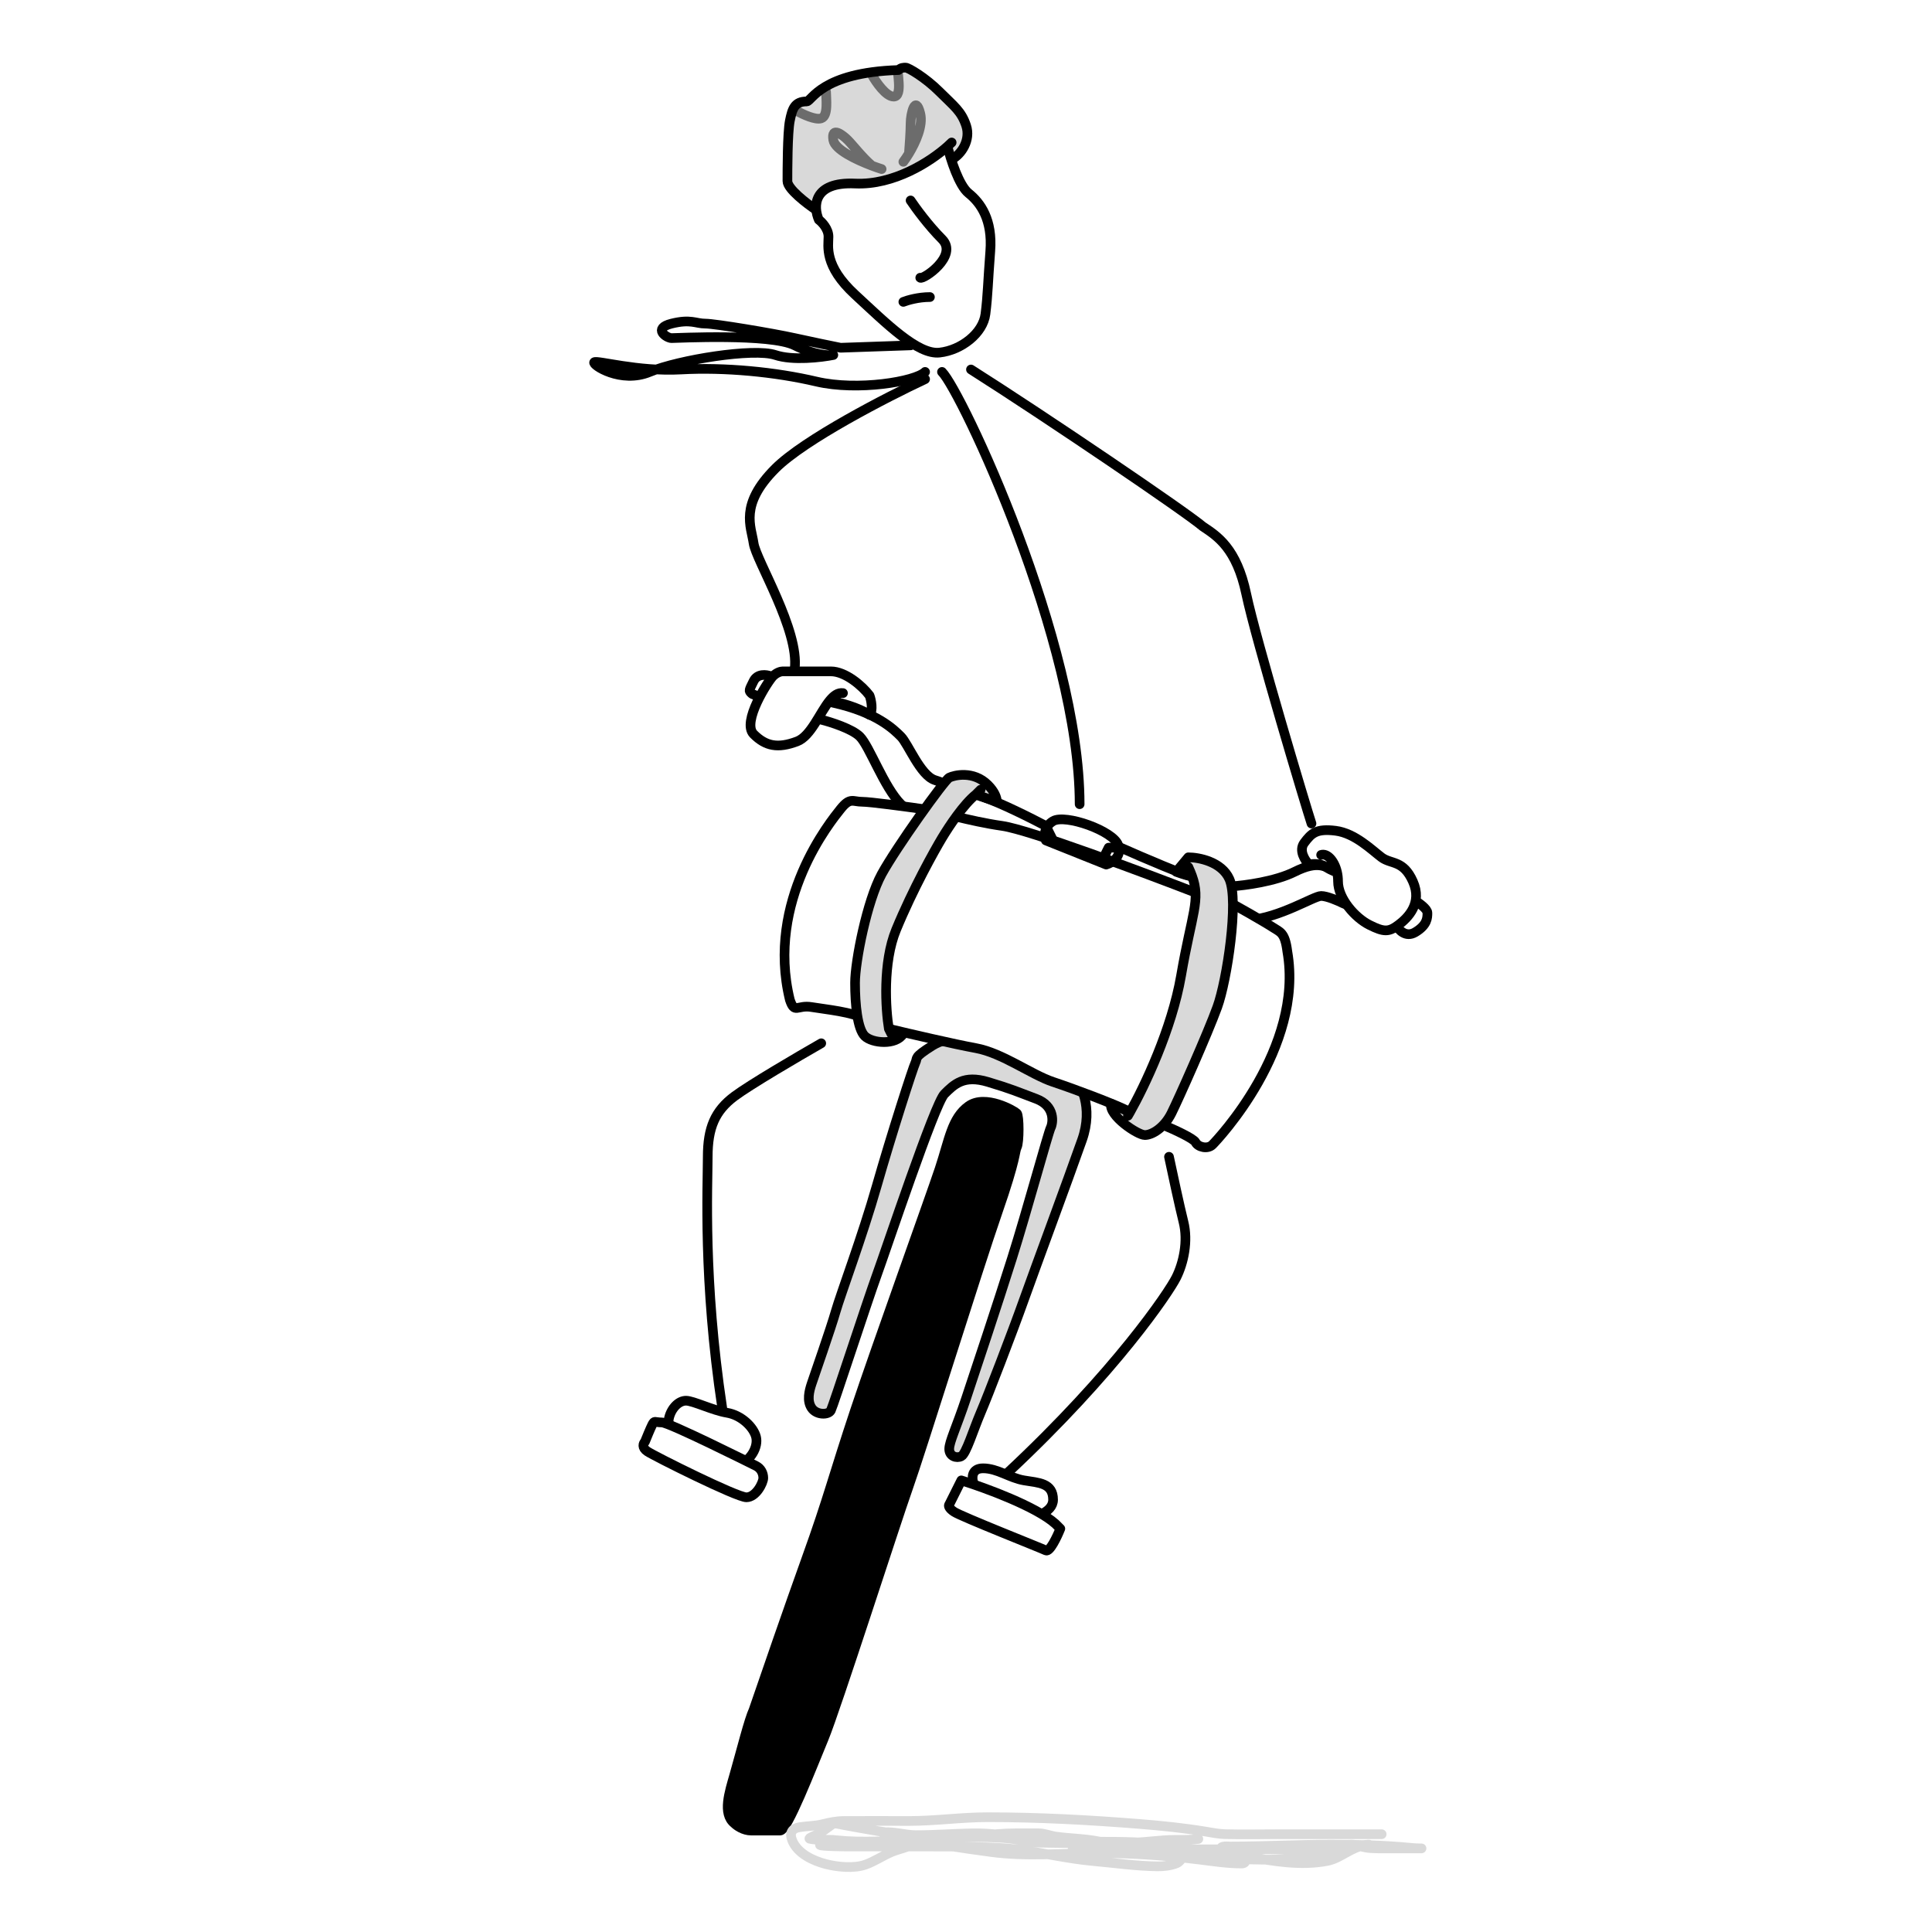
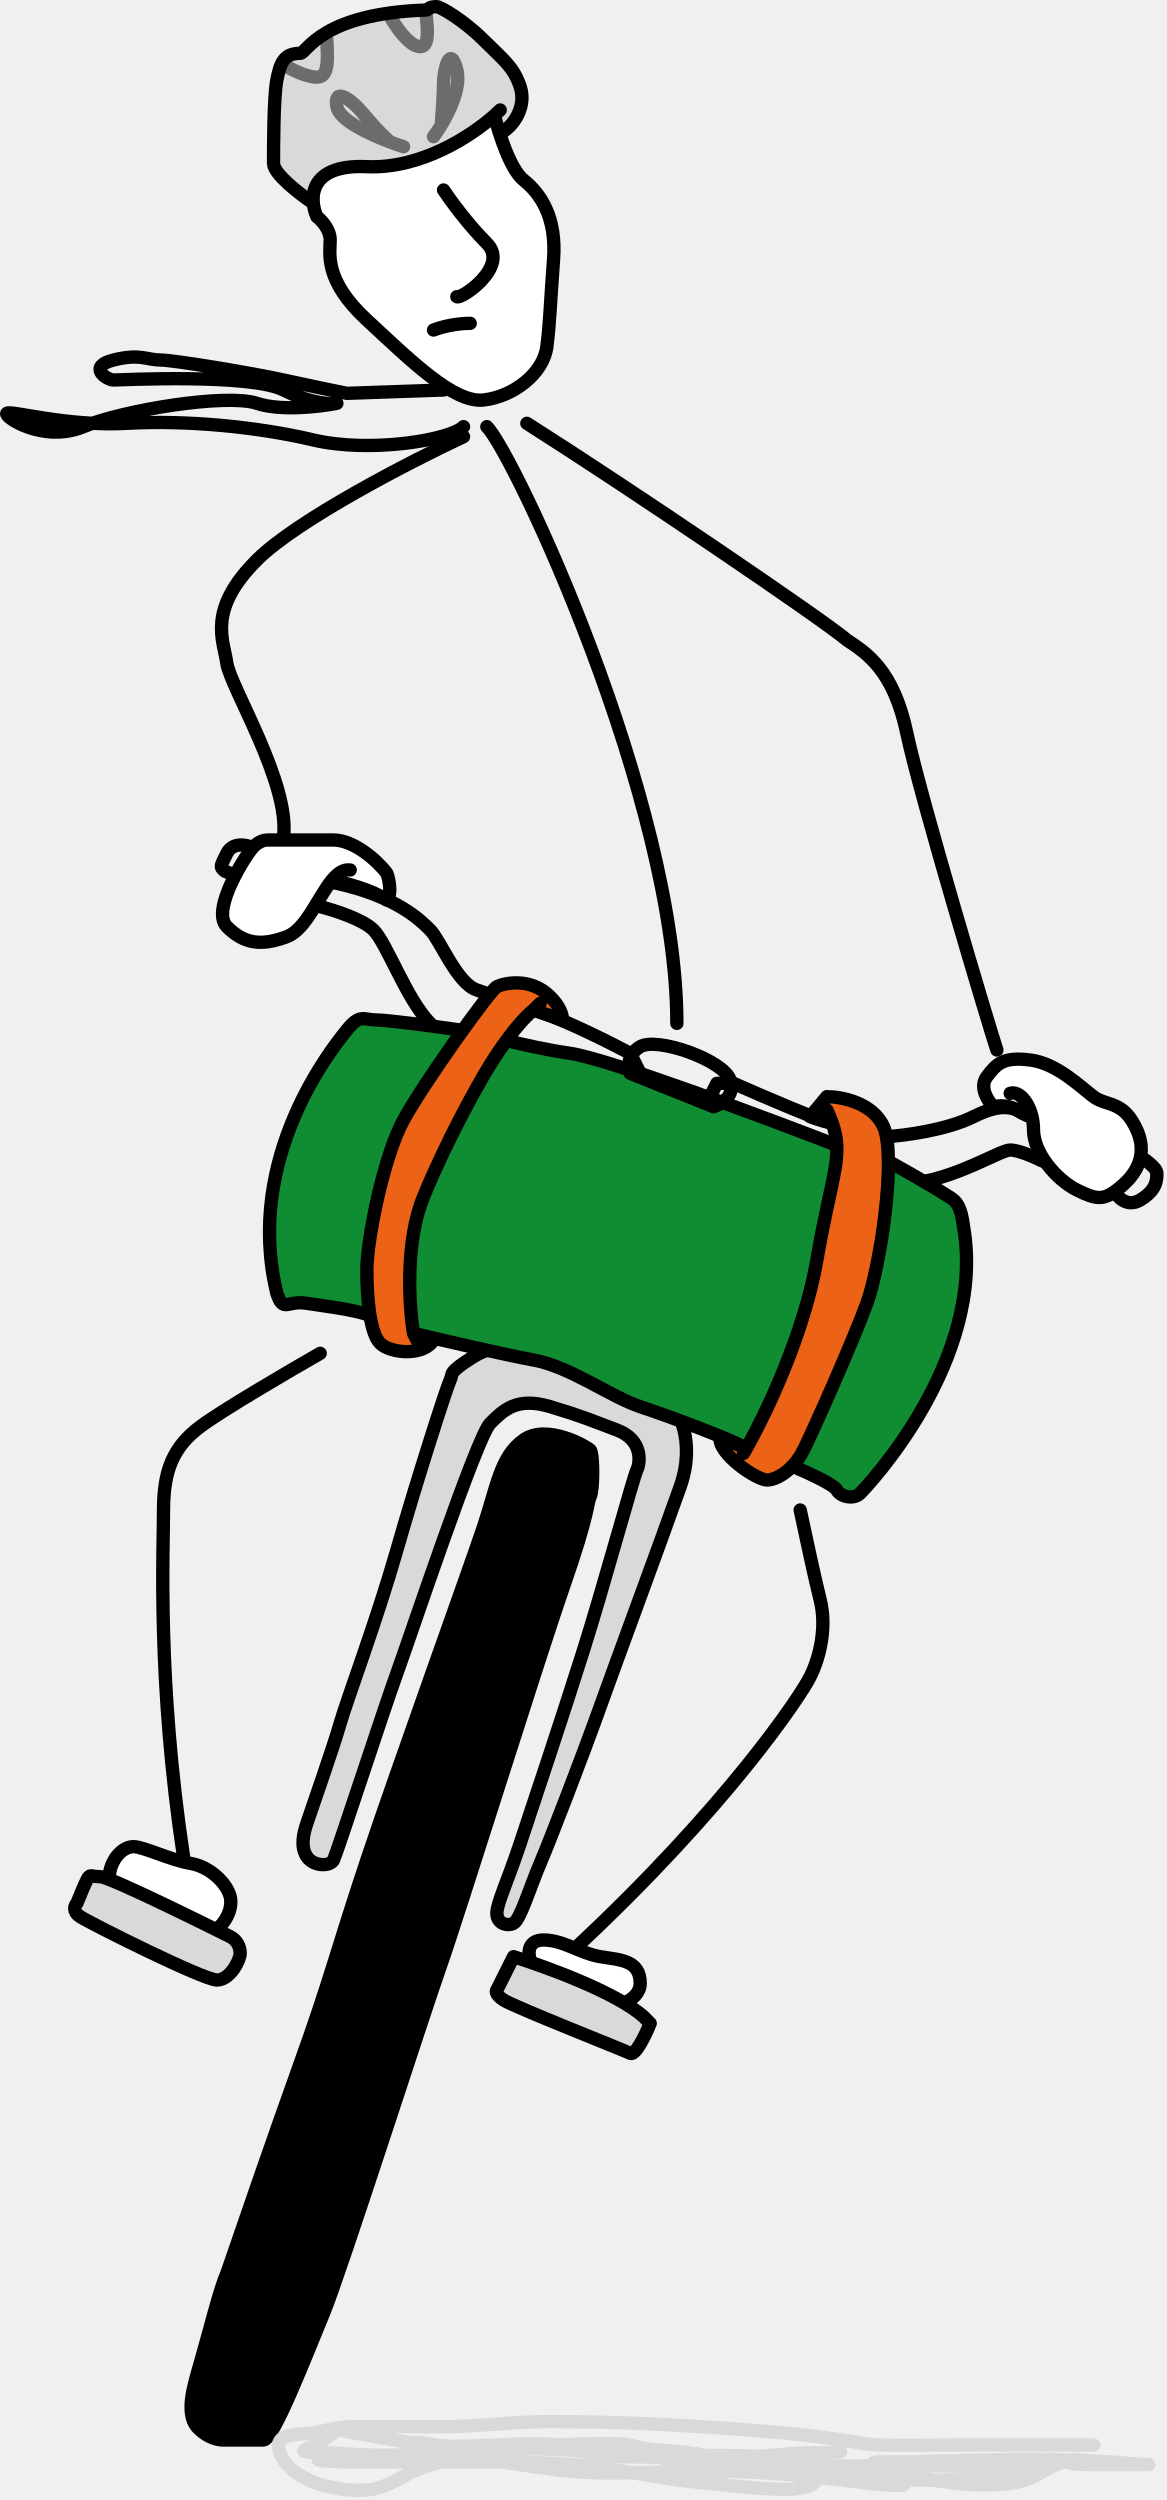
- <svg xmlns="http://www.w3.org/2000/svg" width="400" height="400" viewBox="0 0 400 400" fill="none">
-   <rect width="400" height="400" fill="#1E1E1E" />
-   <rect width="400" height="400" fill="white" />
-   <path d="M138.529 293.5C138.129 295.1 139.029 296.5 139.529 297C142.863 299.5 150.129 304.3 152.529 303.5C155.529 302.5 157.029 299.5 156.529 297.5C156.029 295.5 153.529 293 150.529 292.5C147.529 292 143.529 290 142.029 290C140.529 290 139.029 291.5 138.529 293.5Z" fill="white" stroke="black" stroke-width="2" stroke-linecap="round" stroke-linejoin="round" />
-   <path d="M134.029 300.5C132.829 299.7 133.196 298.833 133.529 298.5C133.863 297.667 134.629 295.8 135.029 295C135.529 294 135.529 294.5 137.029 294.5C138.529 294.5 155.529 303 156.529 303.5C157.529 304 158.029 305 158.029 306C158.029 307 156.529 310 154.529 310C152.529 310 135.529 301.5 134.029 300.5Z" fill="white" stroke="black" stroke-width="2" stroke-linecap="round" stroke-linejoin="round" />
-   <path d="M242.029 239.5C242.696 242.667 244.229 249.8 245.029 253C246.029 257 245.029 261.5 243.529 264.5C242.029 267.5 231.029 284 208.529 305" stroke="black" stroke-width="2" stroke-linecap="round" stroke-linejoin="round" />
-   <path d="M201.529 307L203.529 309.5L211.529 314.5C213.696 314.333 218.029 313.3 218.029 310.5C218.029 307 215.029 307 212.029 306.5C209.029 306 206.529 304 203.529 304C201.129 304 201.196 306 201.529 307Z" fill="white" stroke="black" stroke-width="2" stroke-linecap="round" stroke-linejoin="round" />
-   <path d="M196.529 311.5L199.029 306.5C203.863 308 214.529 311.9 218.529 315.5L219.529 316.5C218.863 318.167 217.329 321.4 216.529 321C215.529 320.5 199.029 314 197.529 313C196.329 312.2 196.363 311.667 196.529 311.5Z" fill="white" stroke="black" stroke-width="2" stroke-linecap="round" stroke-linejoin="round" />
-   <path d="M193.029 216.5C196.229 214.5 199.696 215 201.029 215.5L222.029 222.5C223.696 224.167 226.429 229.2 224.029 236C221.029 244.5 214.529 262 212.029 269C209.529 276 204.529 289 203.029 292.5C201.529 296 200.029 301 199.029 301.5C198.029 302 196.529 301.5 196.529 300C196.529 298.5 198.029 295.5 200.029 289.5C202.029 283.5 206.529 270 209.529 260.5C212.529 251 217.029 234.5 217.529 233.5C218.029 232.5 218.529 229 214.529 227.5C210.529 226 209.529 225.5 204.529 224C199.529 222.5 197.529 224.5 195.529 226.5C193.529 228.5 183.529 258.5 181.529 264C179.529 269.5 172.529 291 172.029 292C171.529 293 169.029 293 168.029 291.5C167.029 290 167.529 288 168.029 286.5C168.529 285 172.029 275 173.029 271.5C174.029 268 178.529 256 181.529 245.5C184.529 235 189.029 221 189.529 220C190.029 219 189.029 219 193.029 216.5Z" fill="#D9D9D9" stroke="black" stroke-width="2" stroke-linecap="round" stroke-linejoin="round" />
-   <path d="M188.529 71.5L174.029 72C172.363 71.667 168.129 70.8 164.529 70C160.029 69 148.029 67 146.029 67C144.029 67 143.029 66 139.029 67C135.029 68 138.029 70 139.029 70C140.029 70 159.529 69 164.529 71.5C168.529 73.5 171.529 73.667 172.529 73.5C170.029 74 164.129 74.7 160.529 73.5C156.029 72 140.529 74.5 134.529 77C128.529 79.5 122.529 75.5 123.029 75C123.529 74.5 132.029 77 141.029 76.5C150.029 76 160.529 77 169.029 79C177.529 81 189.529 79 191.529 77" stroke="black" stroke-width="2" stroke-linecap="round" stroke-linejoin="round" />
-   <path d="M195.029 77C199.029 81 223.529 132.9 223.529 166.5" stroke="black" stroke-width="2" stroke-linecap="round" stroke-linejoin="round" />
-   <path d="M191.529 78.5C183.696 82.167 166.529 91 160.529 97C153.029 104.5 155.529 109 156.029 112.5C156.529 116 165.529 130.5 164.529 138.5" stroke="black" stroke-width="2" stroke-linecap="round" stroke-linejoin="round" />
-   <path d="M201.029 76.5C216.529 86.333 245.529 106 249.029 109C252.029 111 256.029 113.5 258.029 123C260.029 132.5 270.529 167.5 271.529 170.5M205.529 174.5L219.029 176L216.529 171C213.696 169.5 207.129 166.2 203.529 165C199.029 163.5 196.529 162.5 193.529 161.5C190.529 160.5 188.029 154 186.529 152.5C185.029 151 181.529 147.5 172.529 145.5C165.329 143.9 160.863 141.167 159.529 140C158.696 139.667 156.829 139.4 156.029 141C155.029 143 155.029 143 155.529 143.5C156.029 144 156.029 143.5 157.029 144.5C157.829 145.3 166.029 147.833 170.029 149C172.029 149.5 176.429 150.9 178.029 152.5C180.029 154.5 183.029 163 186.529 166.5C189.329 169.3 200.363 173 205.529 174.5ZM227.529 179.5L229.529 175.5H232.029C236.529 177.5 245.829 181.5 247.029 181.5C248.229 181.5 252.863 182.833 255.029 183.5C257.696 183.333 264.029 182.5 268.029 180.5C273.029 178 274.529 179.5 276.529 180.5C278.129 181.3 288.196 184.833 293.029 186.5C293.863 187 295.529 188.2 295.529 189C295.529 190 295.529 191.5 293.029 193C291.029 194.2 289.529 192.5 289.029 191.5L278.029 187C277.029 186.5 274.729 185.5 273.529 185.5C272.029 185.5 265.029 190 258.529 190.5C253.329 190.9 235.696 183.333 227.529 179.5Z" stroke="black" stroke-width="2" stroke-linecap="round" stroke-linejoin="round" />
-   <path d="M178.529 166C180.129 166 187.529 167 191.029 167.5C194.029 167.918 200.529 170 207.529 171C213.129 171.8 236.863 180.667 248.029 185C249.029 185 251.429 185.2 253.029 186C255.029 187 262.029 191 263.529 192C265.029 193 266.029 193 266.529 197C270.029 217 252.029 236 251.029 237C250.029 238 248.029 237.5 247.529 236.5C247.129 235.7 243.029 233.833 241.029 233C239.529 232.5 235.929 231.2 233.529 230C230.529 228.5 222.529 225.5 218.029 224C213.529 222.5 207.529 218 202.029 217C197.629 216.2 188.196 214 184.029 213C183.196 212.833 181.029 212.2 179.029 211C176.529 209.5 171.029 209 168.029 208.5C165.029 208 164.529 210 163.529 207C158.529 186.5 172.029 170 174.029 167.5C176.029 165 176.529 166 178.529 166Z" fill="white" stroke="black" stroke-width="2" stroke-linecap="round" stroke-linejoin="round" />
-   <path d="M246.029 177.5L243.529 180.5C244.532 180.877 246.586 181.567 246.783 181.315C248.625 186.429 246.78 188.948 244.529 202C242.621 213.066 236.922 225.011 233.941 230.284L230.029 228.5C229.529 231 235.529 235 237.029 235C238.529 235 241.029 233.5 242.529 230.5C244.029 227.5 250.029 214 252.029 208.5C254.029 203 256.529 186.5 254.529 182C252.929 178.4 248.196 177.5 246.029 177.5Z" fill="#D9D9D9" />
-   <path d="M233.529 231C233.66 230.777 233.797 230.538 233.941 230.284M246.029 179.5C246.329 180.149 246.578 180.748 246.783 181.315M246.783 181.315C248.625 186.429 246.78 188.948 244.529 202C242.621 213.066 236.922 225.011 233.941 230.284M246.783 181.315C246.586 181.567 244.532 180.877 243.529 180.5L246.029 177.5C248.196 177.5 252.929 178.4 254.529 182C256.529 186.5 254.029 203 252.029 208.5C250.029 214 244.029 227.5 242.529 230.5C241.029 233.5 238.529 235 237.029 235C235.529 235 229.529 231 230.029 228.5L233.941 230.284" stroke="black" stroke-width="2" stroke-linecap="round" stroke-linejoin="round" />
-   <path d="M196.529 161C197.529 160.5 201.529 159.5 204.529 162.5C205.897 163.868 206.355 165.084 206.404 166L202.029 164.5C199.529 166.5 196.529 171 195.029 173.5C193.529 176 189.029 184 185.529 192.5C182.729 199.3 183.363 209 184.029 213L187.029 214C185.529 216.5 180.529 216 179.029 214.5C177.529 213 177.029 208 177.029 203.5C177.029 199 179.529 186.5 182.529 181C185.529 175.5 195.529 161.5 196.529 161Z" fill="#D9D9D9" />
-   <path d="M184.029 213L187.029 214C185.529 216.5 180.529 216 179.029 214.5C177.529 213 177.029 208 177.029 203.5C177.029 199 179.529 186.5 182.529 181C185.529 175.5 195.529 161.5 196.529 161C197.529 160.5 201.529 159.5 204.529 162.5C205.897 163.868 206.355 165.084 206.404 166L202.029 164.5M184.029 213C183.363 209 182.729 199.3 185.529 192.5C189.029 184 193.529 176 195.029 173.5C196.529 171 199.529 166.5 202.029 164.5M184.029 213L184.529 214M202.029 164.5L203.029 163.5" stroke="black" stroke-width="2" stroke-linecap="round" stroke-linejoin="round" />
-   <path d="M218.029 170C216.029 171.2 216.196 173.167 216.529 174L229.029 179C230.196 178.667 232.329 177.4 231.529 175C230.529 172 220.529 168.5 218.029 170Z" stroke="black" stroke-width="2" stroke-linecap="round" stroke-linejoin="round" />
-   <path d="M172.029 139C175.029 139 178.529 142 180.029 144C180.363 144.833 180.829 147.2 180.029 148C177.637 146.405 173.912 145.506 171.837 145.005L171.816 145C169.724 147.529 167.887 152.428 165.029 153.5C161.029 155 158.529 154.5 156.029 152C153.529 149.5 159.029 141 160.029 140C160.829 139.2 161.696 139 162.029 139H172.029Z" fill="white" />
-   <path d="M174.529 143.5C173.53 143.357 172.653 143.989 171.816 145M171.816 145C169.724 147.529 167.887 152.428 165.029 153.5C161.029 155 158.529 154.5 156.029 152C153.529 149.5 159.029 141 160.029 140C160.829 139.2 161.696 139 162.029 139C164.363 139 169.629 139 172.029 139C175.029 139 178.529 142 180.029 144C180.363 144.833 180.829 147.2 180.029 148C177.629 146.4 173.887 145.5 171.816 145Z" stroke="black" stroke-width="2" stroke-linecap="round" stroke-linejoin="round" />
-   <path d="M163.029 37.5C163.029 39.1 167.029 42.167 169.029 43.5C177.696 40.333 195.429 33.8 197.029 33C199.029 32 201.029 29 200.029 26C199.029 23 197.529 22 194.529 19C191.529 16 188.029 14 187.529 14C187.029 14 186.529 14 186.029 14.5C170.029 15 168.029 21 167.029 21C164.529 21 164.029 22.5 163.529 25C163.029 27.5 163.029 35.5 163.029 37.5Z" fill="#D9D9D9" stroke="black" stroke-width="2" stroke-linejoin="round" />
-   <path d="M165.029 23C166.196 23.667 168.829 24.9 170.029 24.5C171.529 24 171.029 20.5 171.029 19M180.529 15.5C181.363 17 183.429 20 185.029 20C187.029 20 185.529 14.5 186.029 14.5M182.529 35C181.952 34.818 181.267 34.583 180.529 34.305M180.529 34.305C177.219 33.059 172.856 30.963 172.529 29C172.029 26 174.529 28 175.529 29C176.529 30 178.529 32.61 180.529 34.305ZM187.029 33.5C187.367 33.05 187.77 32.458 188.184 31.775M188.184 31.775C189.607 29.421 191.149 25.98 190.529 23.5C189.529 19.5 188.529 23.5 188.529 25.5C188.529 27.1 188.299 30.35 188.184 31.775Z" stroke="black" stroke-opacity="0.5" stroke-width="2" stroke-linecap="round" stroke-linejoin="round" />
-   <path d="M169.529 45.5C168.363 42.833 168.229 37.6 177.029 38C185.09 38.366 192.648 33.446 196.166 30.312C196.787 32.874 198.529 38.4 200.529 40C203.029 42 205.529 45.5 205.029 52C204.529 58.5 204.529 61 204.029 65C203.529 69 199.029 72.5 194.529 73C190.029 73.5 183.529 67 177.029 61C170.529 55 171.529 51 171.529 49C171.529 47.4 170.196 46 169.529 45.5Z" fill="white" />
-   <path d="M197.029 29.5C196.777 29.752 196.489 30.024 196.166 30.312M196.166 30.312C192.648 33.446 185.09 38.366 177.029 38C168.229 37.6 168.363 42.833 169.529 45.5C170.196 46 171.529 47.4 171.529 49C171.529 51 170.529 55 177.029 61C183.529 67 190.029 73.5 194.529 73C199.029 72.5 203.529 69 204.029 65C204.529 61 204.529 58.5 205.029 52C205.529 45.5 203.029 42 200.529 40C198.529 38.4 196.787 32.874 196.166 30.312Z" stroke="black" stroke-width="2" stroke-linecap="round" stroke-linejoin="round" />
-   <path d="M188.529 41.5C189.529 43 192.229 46.7 195.029 49.5C198.529 53 191.029 58 190.529 57.5M187.029 62.5C187.863 62.167 190.129 61.5 192.529 61.5" stroke="black" stroke-width="2" stroke-linecap="round" stroke-linejoin="round" />
-   <path d="M270.029 174.5C268.829 176.1 270.196 178.167 271.029 179C271.696 178.833 273.329 178.7 274.529 179.5C275.729 180.3 276.544 180.5 276.801 180.5C276.946 181.114 277.029 181.786 277.029 182.5C277.029 186 280.529 190 283.529 191.5C286.529 193 287.529 193 289.529 191.5C291.529 190 294.529 187 292.529 182.5C290.529 178 288.029 179 286.029 177.5C284.029 176 280.529 172.5 276.529 172C272.529 171.5 271.529 172.5 270.029 174.5Z" fill="white" />
-   <path d="M273.529 177C274.723 176.602 276.234 178.105 276.801 180.5M276.801 180.5C276.946 181.114 277.029 181.786 277.029 182.5C277.029 186 280.529 190 283.529 191.5C286.529 193 287.529 193 289.529 191.5C291.529 190 294.529 187 292.529 182.5C290.529 178 288.029 179 286.029 177.5C284.029 176 280.529 172.5 276.529 172C272.529 171.5 271.529 172.5 270.029 174.5C268.829 176.1 270.196 178.167 271.029 179C271.696 178.833 273.329 178.7 274.529 179.5C275.729 180.3 276.544 180.5 276.801 180.5Z" stroke="black" stroke-width="2" stroke-linecap="round" stroke-linejoin="round" />
-   <path d="M152.029 367.5C153.583 362.061 155.029 356.167 156.029 354C158.196 347.667 163.429 332.5 167.029 322.5C171.529 310 172.529 305.5 177.029 292C181.529 278.5 192.529 248 194.529 242C196.529 236 197.029 231.5 200.529 229C204.029 226.5 210.029 230 210.529 230.5C211.029 231 211.029 236.5 210.529 237.5C210.029 238.5 210.529 239.5 206.529 251C202.529 262.5 190.529 301 188.029 308C185.529 315 173.029 354 170.529 360C168.029 366 163.029 379 161.529 379H155.529C153.929 379 152.529 378 152.029 377.5C149.529 375.5 151.029 371 152.029 367.5Z" fill="black" stroke="black" stroke-width="2" stroke-linecap="round" stroke-linejoin="round" />
-   <path d="M170.029 216C165.363 218.667 155.229 224.6 152.029 227C148.029 230 146.529 233.5 146.529 239.5C146.529 245.5 145.529 265 149.529 291.5" stroke="black" stroke-width="2" stroke-linecap="round" stroke-linejoin="round" />
-   <path d="M286.062 379.754C278.939 379.754 271.815 379.754 264.692 379.754C261.024 379.754 257.347 379.834 253.68 379.743C252.281 379.709 250.977 379.438 249.604 379.211C245.133 378.47 240.619 378.007 236.104 377.646C225.589 376.804 215.023 376.232 204.472 376.232C199.027 376.232 193.677 377.015 188.221 377.015C183.732 377.015 179.242 376.977 174.753 377.015C173.142 377.029 171.822 377.307 170.275 377.689C168.706 378.077 167.136 378.047 165.557 378.298C164 378.545 163.368 379.461 164.036 381.08C165.144 383.769 168.334 385.248 170.949 385.928C173.32 386.545 176.773 386.901 179.167 386.059C181.085 385.384 182.775 384.201 184.645 383.417C185.736 382.961 186.879 382.723 187.971 382.298C188.447 382.113 189.732 381.126 189.58 381.124C184.248 381.041 178.777 381.579 173.471 381.026C172.104 380.884 170.795 380.788 169.775 381.961C169.527 382.246 175.034 382.298 175.297 382.298C180.884 382.298 186.471 382.298 192.058 382.298C195.354 382.298 198.645 382.301 201.939 382.396C204.872 382.48 207.775 382.566 210.69 382.928C215.899 383.576 221.001 384.827 226.234 385.298C230.654 385.696 235.207 386.355 239.647 386.407C240.957 386.422 242.375 386.258 243.604 385.776C244.398 385.465 245.334 384.138 244.691 383.254C243.638 381.806 240.219 381.762 238.799 381.646C233.501 381.212 228.154 381.32 222.842 381.32C219.313 381.32 215.91 381.121 212.407 380.613C208.689 380.074 205.063 379.495 201.298 379.57C197.417 379.646 193.576 379.95 189.678 379.95C187.448 379.95 185.241 379.205 183.036 379.363C181.681 379.46 185.657 380.086 186.982 380.385C192.949 381.73 199.065 382.609 205.124 383.428C212.563 384.434 219.81 383.69 227.255 383.668C234.279 383.646 241.437 384.15 248.408 385.015C251.351 385.38 254.114 385.82 257.072 385.82C258.219 385.82 258.092 384.564 257.148 384.168C254.027 382.856 249.79 383.485 246.539 383.45C239.999 383.38 233.476 383.135 226.951 382.7C226.343 382.66 222.297 381.956 222.07 382.863C222.025 383.046 222.447 382.885 222.636 382.885C224.386 382.885 226.136 382.885 227.886 382.885C235.336 382.885 242.785 382.885 250.235 382.885C254.202 382.885 258.17 382.885 262.137 382.885C265.901 382.885 269.676 382.977 273.431 382.667C275.552 382.493 277.757 381.866 279.888 381.907C280.486 381.918 281.03 382.017 281.595 382.211C283.068 382.717 284.609 382.689 286.149 382.689C288.251 382.689 290.352 382.689 292.454 382.689C293.055 382.689 294.86 382.689 294.258 382.689C293.465 382.689 292.678 382.634 291.889 382.559C286.487 382.042 281.105 381.907 275.681 381.907C268.68 381.907 261.733 382.298 254.735 382.298C254.261 382.298 253.678 382.214 253.213 382.33C251.49 382.761 256.402 384.012 258.148 384.341C263.547 385.36 269.36 386.349 274.844 385.276C277.605 384.736 279.856 382.331 282.616 382.091C282.873 382.069 283.624 381.898 283.366 381.907C280.39 382.009 277.477 383.195 274.583 383.776C267.692 385.159 260.727 385.336 253.757 384.613C248.032 384.02 242.37 382.955 236.647 382.341C233.597 382.015 230.646 381.894 227.625 381.276C224.62 380.661 221.668 380.669 218.668 380.254C217.401 380.079 216.256 379.559 214.951 379.559C213.48 379.559 212.008 379.559 210.537 379.559C205.399 379.559 200.39 380.537 195.254 380.537C192.396 380.537 189.686 381.32 186.841 381.32C184.094 381.32 181.348 381.32 178.601 381.32C177.443 381.32 176.281 381.341 175.123 381.32C174.2 381.302 173.355 380.969 172.449 380.928C170.968 380.862 169.06 381.03 167.623 380.689C167.26 380.603 169.05 379.884 169.155 379.83C170.294 379.252 171.216 378.488 172.242 377.754C172.81 377.349 173.804 377.688 174.406 377.798C179.315 378.69 184.15 379.637 189.134 380.037C193.175 380.361 197.176 380.341 201.233 380.341C203.426 380.341 205.609 380.388 207.798 380.537C210.442 380.717 213.077 381.454 215.712 381.515C221.869 381.658 228.064 381.581 234.223 381.504C237.263 381.466 240.205 380.928 243.234 380.928C244.874 380.928 246.48 380.965 248.104 380.733" stroke="#D9D9D9" stroke-width="2" stroke-linecap="round" />
+ <svg xmlns="http://www.w3.org/2000/svg" width="175" height="375" viewBox="0 0 175 375" fill="none">
+   <path d="M16.529 280.5C16.129 282.1 17.029 283.5 17.529 284C20.863 286.5 28.129 291.3 30.529 290.5C33.529 289.5 35.029 286.5 34.529 284.5C34.029 282.5 31.529 280 28.529 279.5C25.529 279 21.529 277 20.029 277C18.529 277 17.029 278.5 16.529 280.5Z" fill="white" stroke="black" stroke-width="2" stroke-linecap="round" stroke-linejoin="round" />
+   <path d="M12.029 287.5C10.829 286.7 11.196 285.833 11.529 285.5C11.863 284.667 12.629 282.8 13.029 282C13.529 281 13.529 281.5 15.029 281.5C16.529 281.5 33.529 290 34.529 290.5C35.529 291 36.029 292 36.029 293C36.029 294 34.529 297 32.529 297C30.529 297 13.529 288.5 12.029 287.5Z" fill="#D9D9D9" stroke="black" stroke-width="2" stroke-linecap="round" stroke-linejoin="round" />
+   <path d="M120.029 226.5C120.696 229.667 122.229 236.8 123.029 240C124.029 244 123.029 248.5 121.529 251.5C120.029 254.5 109.029 271 86.529 292" stroke="black" stroke-width="2" stroke-linecap="round" stroke-linejoin="round" />
+   <path d="M79.529 294L81.529 296.5L89.529 301.5C91.696 301.333 96.029 300.3 96.029 297.5C96.029 294 93.029 294 90.029 293.5C87.029 293 84.529 291 81.529 291C79.129 291 79.196 293 79.529 294Z" fill="white" stroke="black" stroke-width="2" stroke-linecap="round" stroke-linejoin="round" />
+   <path d="M74.529 298.5L77.029 293.5C81.863 295 92.529 298.9 96.529 302.5L97.529 303.5C96.863 305.167 95.329 308.4 94.529 308C93.529 307.5 77.029 301 75.529 300C74.329 299.2 74.363 298.667 74.529 298.5Z" fill="#D9D9D9" stroke="black" stroke-width="2" stroke-linecap="round" stroke-linejoin="round" />
+   <path d="M71.029 203.5C74.229 201.5 77.696 202 79.029 202.5L100.029 209.5C101.696 211.167 104.429 216.2 102.029 223C99.029 231.5 92.529 249 90.029 256C87.529 263 82.529 276 81.029 279.5C79.529 283 78.029 288 77.029 288.5C76.029 289 74.529 288.5 74.529 287C74.529 285.5 76.029 282.5 78.029 276.5C80.029 270.5 84.529 257 87.529 247.5C90.529 238 95.029 221.5 95.529 220.5C96.029 219.5 96.529 216 92.529 214.5C88.529 213 87.529 212.5 82.529 211C77.529 209.5 75.529 211.5 73.529 213.5C71.529 215.5 61.529 245.5 59.529 251C57.529 256.5 50.529 278 50.029 279C49.529 280 47.029 280 46.029 278.5C45.029 277 45.529 275 46.029 273.5C46.529 272 50.029 262 51.029 258.5C52.029 255 56.529 243 59.529 232.5C62.529 222 67.029 208 67.529 207C68.029 206 67.029 206 71.029 203.5Z" fill="#D9D9D9" stroke="black" stroke-width="2" stroke-linecap="round" stroke-linejoin="round" />
+   <path d="M66.529 58.5L52.029 59C50.363 58.667 46.129 57.8 42.529 57C38.029 56 26.029 54 24.029 54C22.029 54 21.029 53 17.029 54C13.029 55 16.029 57 17.029 57C18.029 57 37.529 56 42.529 58.5C46.529 60.5 49.529 60.667 50.529 60.5C48.029 61 42.129 61.7 38.529 60.5C34.029 59 18.529 61.5 12.529 64C6.529 66.5 0.529 62.5 1.029 62C1.529 61.5 10.029 64 19.029 63.5C28.029 63 38.529 64 47.029 66C55.529 68 67.529 66 69.529 64" stroke="black" stroke-width="2" stroke-linecap="round" stroke-linejoin="round" />
+   <path d="M73.029 64C77.029 68 101.529 119.9 101.529 153.5" stroke="black" stroke-width="2" stroke-linecap="round" stroke-linejoin="round" />
+   <path d="M69.529 65.5C61.696 69.167 44.529 78 38.529 84C31.029 91.5 33.529 96 34.029 99.5C34.529 103 43.529 117.5 42.529 125.5" stroke="black" stroke-width="2" stroke-linecap="round" stroke-linejoin="round" />
+   <path d="M79.029 63.5C94.529 73.333 123.529 93 127.029 96C130.029 98 134.029 100.5 136.029 110C138.029 119.5 148.529 154.5 149.529 157.5M83.529 161.5L97.029 163L94.529 158C91.696 156.5 85.129 153.2 81.529 152C77.029 150.5 74.529 149.5 71.529 148.5C68.529 147.5 66.029 141 64.529 139.5C63.029 138 59.529 134.5 50.529 132.5C43.329 130.9 38.863 128.167 37.529 127C36.696 126.667 34.829 126.4 34.029 128C33.029 130 33.029 130 33.529 130.5C34.029 131 34.029 130.5 35.029 131.5C35.829 132.3 44.029 134.833 48.029 136C50.029 136.5 54.429 137.9 56.029 139.5C58.029 141.5 61.029 150 64.529 153.5C67.329 156.3 78.363 160 83.529 161.5ZM105.529 166.5L107.529 162.5H110.029C114.529 164.5 123.829 168.5 125.029 168.5C126.229 168.5 130.863 169.833 133.029 170.5C135.696 170.333 142.029 169.5 146.029 167.5C151.029 165 152.529 166.5 154.529 167.5C156.129 168.3 166.196 171.833 171.029 173.5C171.863 174 173.529 175.2 173.529 176C173.529 177 173.529 178.5 171.029 180C169.029 181.2 167.529 179.5 167.029 178.5L156.029 174C155.029 173.5 152.729 172.5 151.529 172.5C150.029 172.5 143.029 177 136.529 177.5C131.329 177.9 113.696 170.333 105.529 166.5Z" stroke="black" stroke-width="2" stroke-linecap="round" stroke-linejoin="round" />
+   <path d="M56.529 153C58.129 153 65.529 154 69.029 154.5C72.029 154.918 78.529 157 85.529 158C91.129 158.8 114.863 167.667 126.029 172C127.029 172 129.429 172.2 131.029 173C133.029 174 140.029 178 141.529 179C143.029 180 144.029 180 144.529 184C148.029 204 130.029 223 129.029 224C128.029 225 126.029 224.5 125.529 223.5C125.129 222.7 121.029 220.833 119.029 220C117.529 219.5 113.929 218.2 111.529 217C108.529 215.5 100.529 212.5 96.029 211C91.529 209.5 85.529 205 80.029 204C75.629 203.2 66.196 201 62.029 200C61.196 199.833 59.029 199.2 57.029 198C54.529 196.5 49.029 196 46.029 195.5C43.029 195 42.529 197 41.529 194C36.529 173.5 50.029 157 52.029 154.5C54.029 152 54.529 153 56.529 153Z" fill="#108D33" stroke="black" stroke-width="2" stroke-linecap="round" stroke-linejoin="round" />
+   <path d="M124.029 164.5L121.529 167.5C122.532 167.877 124.586 168.567 124.783 168.315C126.625 173.429 124.78 175.948 122.529 189C120.621 200.066 114.922 212.011 111.941 217.284L108.029 215.5C107.529 218 113.529 222 115.029 222C116.529 222 119.029 220.5 120.529 217.5C122.029 214.5 128.029 201 130.029 195.5C132.029 190 134.529 173.5 132.529 169C130.929 165.4 126.196 164.5 124.029 164.5Z" fill="#EC6317" />
+   <path d="M111.529 218C111.66 217.777 111.797 217.538 111.941 217.284M124.029 166.5C124.329 167.149 124.578 167.748 124.783 168.315M124.783 168.315C126.625 173.429 124.78 175.948 122.529 189C120.621 200.066 114.922 212.011 111.941 217.284M124.783 168.315C124.586 168.567 122.532 167.877 121.529 167.5L124.029 164.5C126.196 164.5 130.929 165.4 132.529 169C134.529 173.5 132.029 190 130.029 195.5C128.029 201 122.029 214.5 120.529 217.5C119.029 220.5 116.529 222 115.029 222C113.529 222 107.529 218 108.029 215.5L111.941 217.284" stroke="black" stroke-width="2" stroke-linecap="round" stroke-linejoin="round" />
+   <path d="M74.529 148C75.529 147.5 79.529 146.5 82.529 149.5C83.897 150.868 84.355 152.084 84.404 153L80.029 151.5C77.529 153.5 74.529 158 73.029 160.5C71.529 163 67.029 171 63.529 179.5C60.729 186.3 61.363 196 62.029 200L65.029 201C63.529 203.5 58.529 203 57.029 201.5C55.529 200 55.029 195 55.029 190.5C55.029 186 57.529 173.5 60.529 168C63.529 162.5 73.529 148.5 74.529 148Z" fill="#EC6317" />
+   <path d="M62.029 200L65.029 201C63.529 203.5 58.529 203 57.029 201.5C55.529 200 55.029 195 55.029 190.5C55.029 186 57.529 173.5 60.529 168C63.529 162.5 73.529 148.5 74.529 148C75.529 147.5 79.529 146.5 82.529 149.5C83.897 150.868 84.355 152.084 84.404 153L80.029 151.5M62.029 200C61.363 196 60.729 186.3 63.529 179.5C67.029 171 71.529 163 73.029 160.5C74.529 158 77.529 153.5 80.029 151.5M62.029 200L62.529 201M80.029 151.5L81.029 150.5" stroke="black" stroke-width="2" stroke-linecap="round" stroke-linejoin="round" />
+   <path d="M96.029 157C94.029 158.2 94.196 160.167 94.529 161L107.029 166C108.196 165.667 110.329 164.4 109.529 162C108.529 159 98.529 155.5 96.029 157Z" stroke="black" stroke-width="2" stroke-linecap="round" stroke-linejoin="round" />
+   <path d="M50.029 126C53.029 126 56.529 129 58.029 131C58.363 131.833 58.829 134.2 58.029 135C55.637 133.405 51.912 132.506 49.837 132.005L49.816 132C47.724 134.529 45.887 139.428 43.029 140.5C39.029 142 36.529 141.5 34.029 139C31.529 136.5 37.029 128 38.029 127C38.829 126.2 39.696 126 40.029 126H50.029Z" fill="white" />
+   <path d="M52.529 130.5C51.53 130.357 50.653 130.989 49.816 132M49.816 132C47.724 134.529 45.887 139.428 43.029 140.5C39.029 142 36.529 141.5 34.029 139C31.529 136.5 37.029 128 38.029 127C38.829 126.2 39.696 126 40.029 126C42.363 126 47.629 126 50.029 126C53.029 126 56.529 129 58.029 131C58.363 131.833 58.829 134.2 58.029 135C55.629 133.4 51.887 132.5 49.816 132Z" stroke="black" stroke-width="2" stroke-linecap="round" stroke-linejoin="round" />
+   <path d="M41.029 24.5C41.029 26.1 45.029 29.167 47.029 30.5C55.696 27.333 73.429 20.8 75.029 20C77.029 19 79.029 16 78.029 13C77.029 10 75.529 9 72.529 6C69.529 3 66.029 1 65.529 1C65.029 1 64.529 1 64.029 1.5C48.029 2 46.029 8 45.029 8C42.529 8 42.029 9.5 41.529 12C41.029 14.5 41.029 22.5 41.029 24.5Z" fill="#D9D9D9" stroke="black" stroke-width="2" stroke-linejoin="round" />
+   <path d="M43.029 10C44.196 10.667 46.829 11.9 48.029 11.5C49.529 11 49.029 7.5 49.029 6M58.529 2.5C59.363 4 61.429 7 63.029 7C65.029 7 63.529 1.5 64.029 1.5M60.529 22C59.952 21.818 59.267 21.582 58.529 21.305M58.529 21.305C55.218 20.059 50.856 17.963 50.529 16C50.029 13 52.529 15 53.529 16C54.529 17 56.529 19.61 58.529 21.305ZM65.029 20.5C65.367 20.05 65.77 19.458 66.183 18.775M66.183 18.775C67.607 16.421 69.149 12.98 68.529 10.5C67.529 6.5 66.529 10.5 66.529 12.5C66.529 14.1 66.299 17.35 66.183 18.775Z" stroke="black" stroke-opacity="0.5" stroke-width="2" stroke-linecap="round" stroke-linejoin="round" />
+   <path d="M47.529 32.5C46.363 29.833 46.229 24.6 55.029 25C63.09 25.366 70.648 20.446 74.166 17.312C74.787 19.874 76.529 25.4 78.529 27C81.029 29 83.529 32.5 83.029 39C82.529 45.5 82.529 48 82.029 52C81.529 56 77.029 59.5 72.529 60C68.029 60.5 61.529 54 55.029 48C48.529 42 49.529 38 49.529 36C49.529 34.4 48.196 33 47.529 32.5Z" fill="white" />
+   <path d="M75.029 16.5C74.777 16.752 74.489 17.024 74.166 17.312M74.166 17.312C70.648 20.446 63.09 25.366 55.029 25C46.229 24.6 46.363 29.833 47.529 32.5C48.196 33 49.529 34.4 49.529 36C49.529 38 48.529 42 55.029 48C61.529 54 68.029 60.5 72.529 60C77.029 59.5 81.529 56 82.029 52C82.529 48 82.529 45.5 83.029 39C83.529 32.5 81.029 29 78.529 27C76.529 25.4 74.787 19.874 74.166 17.312Z" stroke="black" stroke-width="2" stroke-linecap="round" stroke-linejoin="round" />
+   <path d="M66.529 28.5C67.529 30 70.229 33.7 73.029 36.5C76.529 40 69.029 45 68.529 44.5M65.029 49.5C65.863 49.167 68.129 48.5 70.529 48.5" stroke="black" stroke-width="2" stroke-linecap="round" stroke-linejoin="round" />
+   <path d="M148.029 161.5C146.829 163.1 148.196 165.167 149.029 166C149.696 165.833 151.329 165.7 152.529 166.5C153.729 167.3 154.544 167.5 154.801 167.5C154.946 168.114 155.029 168.786 155.029 169.5C155.029 173 158.529 177 161.529 178.5C164.529 180 165.529 180 167.529 178.5C169.529 177 172.529 174 170.529 169.5C168.529 165 166.029 166 164.029 164.5C162.029 163 158.529 159.5 154.529 159C150.529 158.5 149.529 159.5 148.029 161.5Z" fill="white" />
+   <path d="M151.529 164C152.723 163.602 154.234 165.105 154.801 167.5M154.801 167.5C154.946 168.114 155.029 168.786 155.029 169.5C155.029 173 158.529 177 161.529 178.5C164.529 180 165.529 180 167.529 178.5C169.529 177 172.529 174 170.529 169.5C168.529 165 166.029 166 164.029 164.5C162.029 163 158.529 159.5 154.529 159C150.529 158.5 149.529 159.5 148.029 161.5C146.829 163.1 148.196 165.167 149.029 166C149.696 165.833 151.329 165.7 152.529 166.5C153.729 167.3 154.544 167.5 154.801 167.5Z" stroke="black" stroke-width="2" stroke-linecap="round" stroke-linejoin="round" />
+   <path d="M30.029 354.5C31.583 349.061 33.029 343.167 34.029 341C36.196 334.667 41.429 319.5 45.029 309.5C49.529 297 50.529 292.5 55.029 279C59.529 265.5 70.529 235 72.529 229C74.529 223 75.029 218.5 78.529 216C82.029 213.5 88.029 217 88.529 217.5C89.029 218 89.029 223.5 88.529 224.5C88.029 225.5 88.529 226.5 84.529 238C80.529 249.5 68.529 288 66.029 295C63.529 302 51.029 341 48.529 347C46.029 353 41.029 366 39.529 366H33.529C31.929 366 30.529 365 30.029 364.5C27.529 362.5 29.029 358 30.029 354.5Z" fill="black" stroke="black" stroke-width="2" stroke-linecap="round" stroke-linejoin="round" />
+   <path d="M48.029 203C43.363 205.667 33.229 211.6 30.029 214C26.029 217 24.529 220.5 24.529 226.5C24.529 232.5 23.529 252 27.529 278.5" stroke="black" stroke-width="2" stroke-linecap="round" stroke-linejoin="round" />
+   <path d="M164.062 366.754C156.939 366.754 149.815 366.754 142.692 366.754C139.024 366.754 135.347 366.834 131.68 366.743C130.281 366.709 128.977 366.438 127.604 366.211C123.133 365.47 118.619 365.007 114.104 364.646C103.589 363.804 93.023 363.232 82.472 363.232C77.027 363.232 71.677 364.015 66.221 364.015C61.733 364.015 57.242 363.977 52.753 364.015C51.142 364.029 49.822 364.307 48.275 364.689C46.706 365.077 45.136 365.047 43.557 365.298C42 365.545 41.368 366.461 42.035 368.08C43.144 370.769 46.334 372.248 48.949 372.928C51.32 373.545 54.773 373.901 57.167 373.059C59.085 372.384 60.775 371.201 62.645 370.417C63.736 369.961 64.879 369.723 65.971 369.298C66.447 369.113 67.732 368.126 67.58 368.124C62.248 368.041 56.777 368.579 51.471 368.026C50.104 367.884 48.795 367.788 47.775 368.961C47.527 369.246 53.034 369.298 53.297 369.298C58.884 369.298 64.471 369.298 70.058 369.298C73.354 369.298 76.644 369.301 79.939 369.396C82.872 369.48 85.775 369.566 88.69 369.928C93.899 370.576 99.001 371.827 104.234 372.298C108.654 372.696 113.207 373.355 117.647 373.407C118.957 373.422 120.375 373.258 121.604 372.776C122.398 372.465 123.334 371.138 122.691 370.254C121.638 368.806 118.219 368.762 116.799 368.646C111.501 368.212 106.154 368.32 100.842 368.32C97.313 368.32 93.91 368.121 90.407 367.613C86.689 367.074 83.063 366.495 79.298 366.57C75.417 366.646 71.576 366.95 67.678 366.95C65.448 366.95 63.241 366.205 61.036 366.363C59.681 366.46 63.657 367.086 64.982 367.385C70.949 368.73 77.065 369.609 83.124 370.428C90.563 371.434 97.81 370.69 105.255 370.668C112.279 370.646 119.437 371.15 126.408 372.015C129.351 372.38 132.114 372.82 135.072 372.82C136.219 372.82 136.092 371.564 135.148 371.168C132.027 369.856 127.79 370.485 124.539 370.45C117.999 370.38 111.476 370.135 104.951 369.7C104.343 369.66 100.297 368.956 100.07 369.863C100.025 370.046 100.447 369.885 100.636 369.885C102.386 369.885 104.136 369.885 105.886 369.885C113.336 369.885 120.785 369.885 128.235 369.885C132.202 369.885 136.17 369.885 140.137 369.885C143.901 369.885 147.676 369.977 151.431 369.667C153.552 369.493 155.757 368.866 157.888 368.907C158.486 368.918 159.03 369.017 159.595 369.211C161.068 369.717 162.609 369.689 164.149 369.689C166.251 369.689 168.352 369.689 170.454 369.689C171.055 369.689 172.86 369.689 172.258 369.689C171.465 369.689 170.678 369.634 169.889 369.559C164.487 369.042 159.105 368.907 153.681 368.907C146.68 368.907 139.733 369.298 132.735 369.298C132.261 369.298 131.678 369.214 131.213 369.33C129.49 369.761 134.402 371.012 136.148 371.341C141.547 372.36 147.36 373.349 152.844 372.276C155.605 371.736 157.856 369.331 160.616 369.091C160.873 369.069 161.624 368.898 161.366 368.907C158.39 369.009 155.477 370.195 152.583 370.776C145.692 372.159 138.727 372.336 131.757 371.613C126.032 371.02 120.37 369.955 114.647 369.341C111.597 369.015 108.646 368.894 105.625 368.276C102.62 367.661 99.668 367.669 96.668 367.254C95.401 367.079 94.257 366.559 92.951 366.559C91.48 366.559 90.008 366.559 88.537 366.559C83.399 366.559 78.39 367.537 73.254 367.537C70.396 367.537 67.686 368.32 64.841 368.32C62.094 368.32 59.348 368.32 56.601 368.32C55.443 368.32 54.282 368.341 53.123 368.32C52.2 368.302 51.355 367.969 50.449 367.928C48.968 367.862 47.06 368.03 45.623 367.689C45.26 367.603 47.05 366.884 47.155 366.83C48.294 366.252 49.215 365.488 50.242 364.754C50.81 364.349 51.804 364.688 52.406 364.798C57.315 365.69 62.15 366.637 67.134 367.037C71.175 367.361 75.176 367.341 79.233 367.341C81.426 367.341 83.609 367.388 85.798 367.537C88.442 367.717 91.078 368.454 93.712 368.515C99.869 368.658 106.064 368.581 112.223 368.504C115.263 368.466 118.205 367.928 121.234 367.928C122.874 367.928 124.48 367.965 126.104 367.733" stroke="#D9D9D9" stroke-width="2" stroke-linecap="round" />
</svg>
